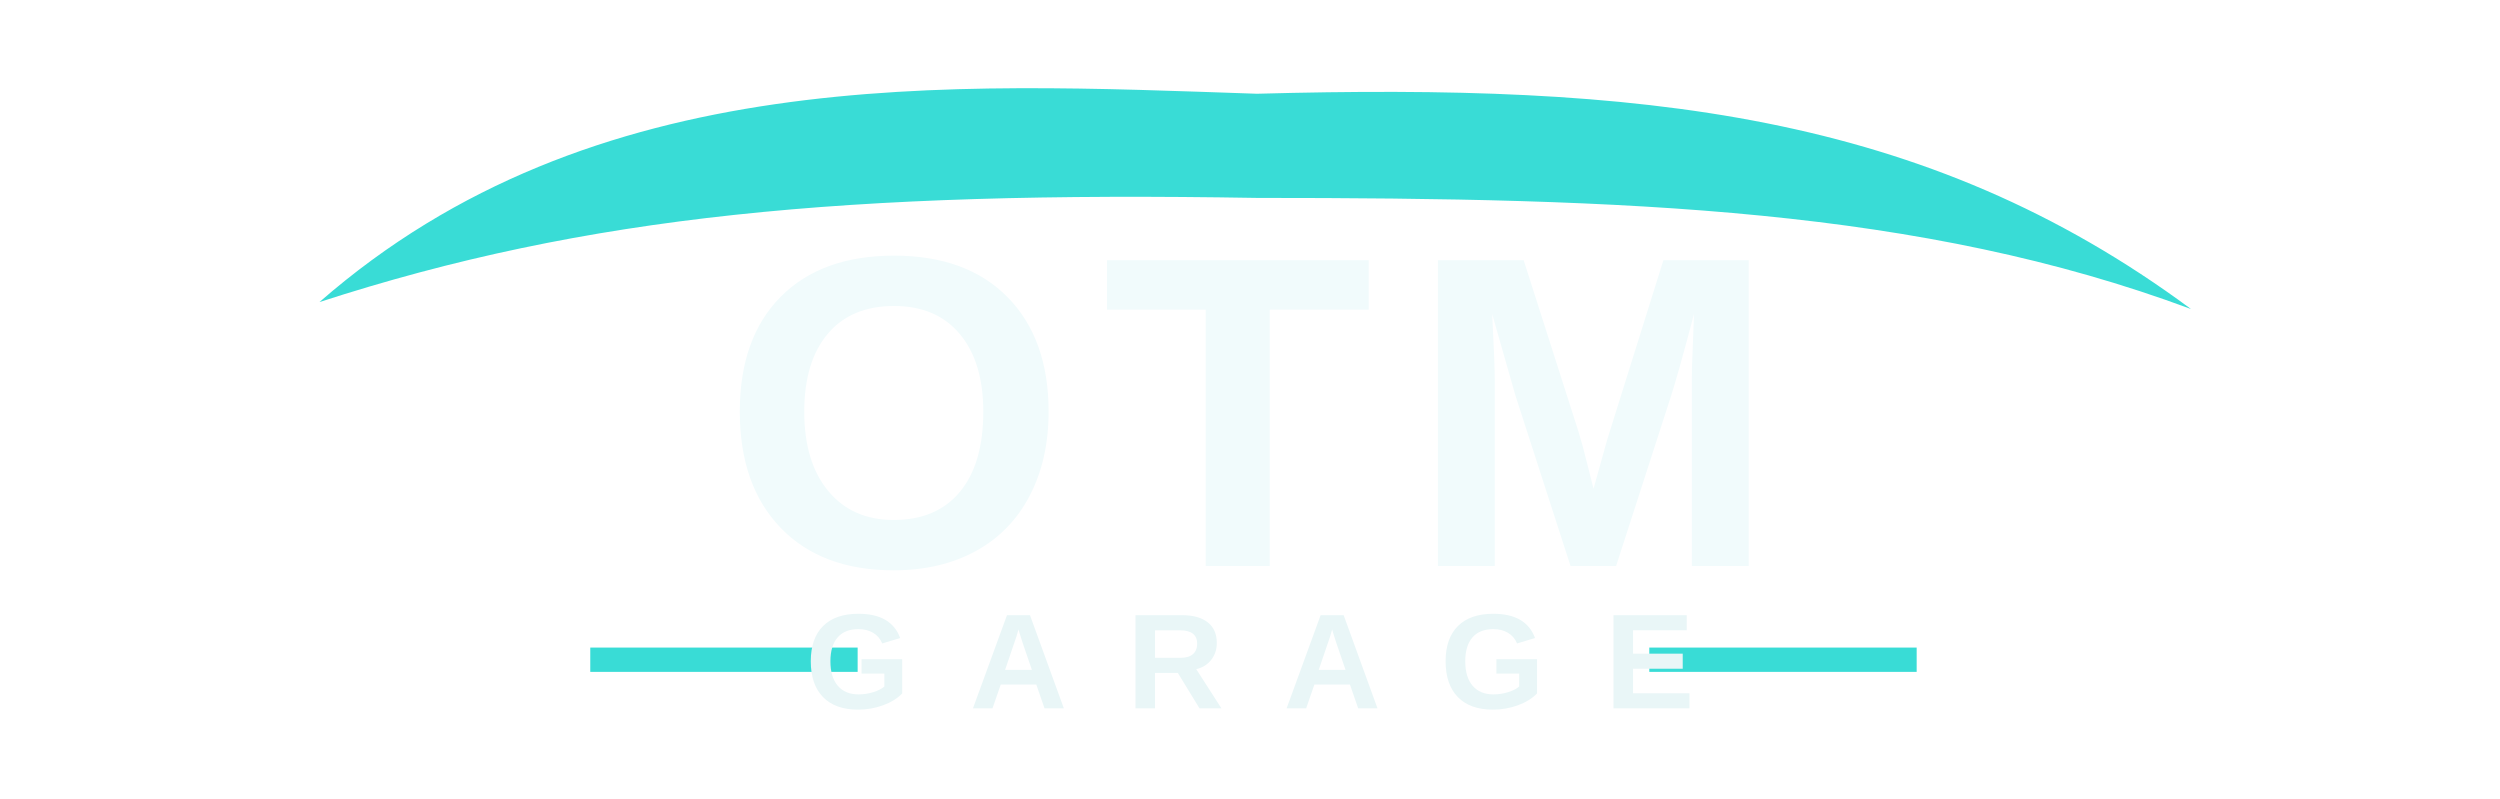
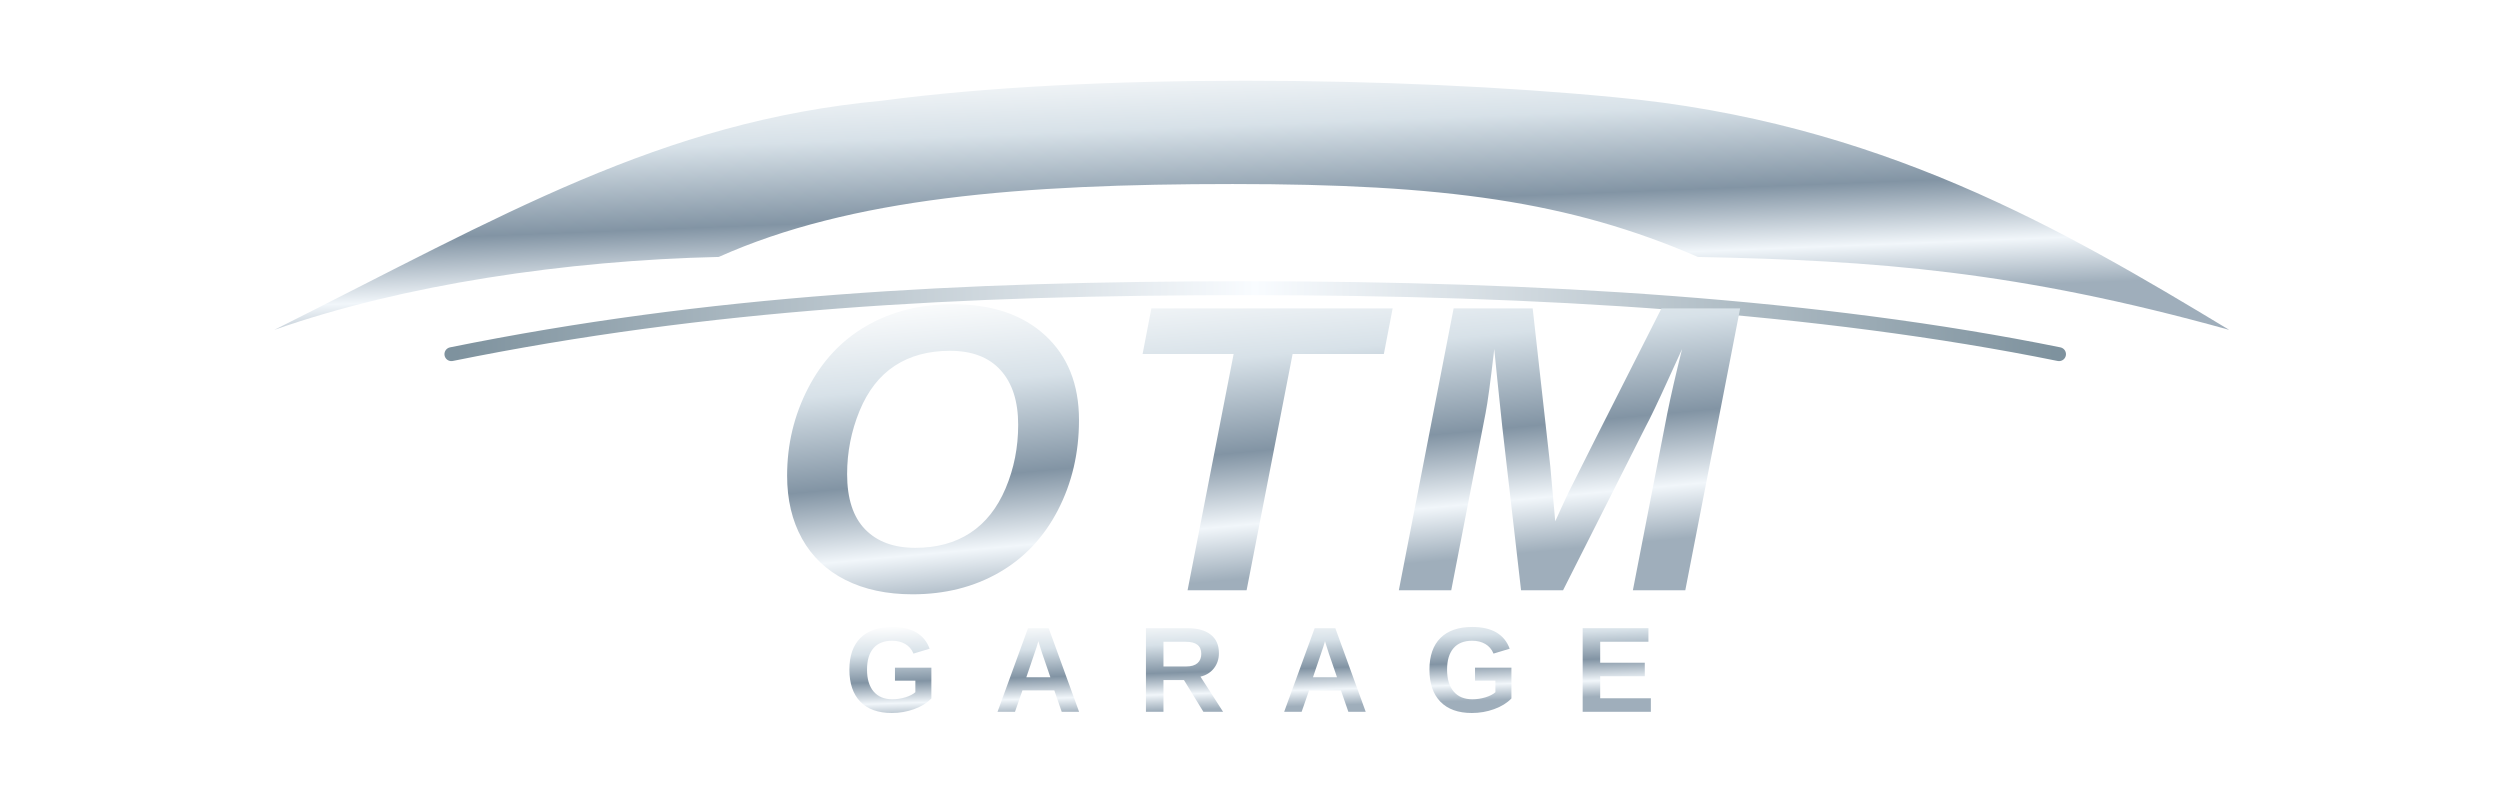
- <svg xmlns="http://www.w3.org/2000/svg" viewBox="0 0 720 230">
-   <path d="M92 87 C171 18 273 24 362 27 C472 24 554 32 631 89 C553 60 469 57 362 57 C244 55 169 62 92 87Z" fill="#39dcd6" />
-   <text x="360" y="163" text-anchor="middle" font-family="Arial,Helvetica,sans-serif" font-size="128" font-weight="900" letter-spacing="10" fill="#f1fbfc">OTM</text>
-   <path d="M170 190H247M475 190H552" stroke="#39dcd6" stroke-width="7" />
-   <text x="360" y="204" text-anchor="middle" font-family="Arial,Helvetica,sans-serif" font-size="39" font-weight="bold" letter-spacing="17" fill="#e9f6f7">GARAGE</text>
+ <svg xmlns="http://www.w3.org/2000/svg" viewBox="0 0 720 230" role="img" aria-label="OTM Garage, logo sportivo argento">
+   <defs>
+     <linearGradient id="metal" x1="0" y1="0" x2="0.3" y2="1">
+       <stop offset="0" stop-color="#ffffff" />
+       <stop offset=".3" stop-color="#d7e1e8" />
+       <stop offset=".6" stop-color="#8294a4" />
+       <stop offset=".83" stop-color="#f1f6fa" />
+       <stop offset="1" stop-color="#9faebb" />
+     </linearGradient>
+     <linearGradient id="accent" x1="0" y1="0" x2="1" y2="0">
+       <stop stop-color="#7e929e" />
+       <stop offset=".5" stop-color="#f9fcff" />
+       <stop offset="1" stop-color="#7e929e" />
+     </linearGradient>
+   </defs>
+   <path d="M79 95 C145 62 190 35 254 29 C314 21 403 22 465 28 C541 35 594 66 642 95 C581 78 540 75 489 74 C452 58 416 53 355 53 C294 53 245 57 207 74 C163 75 116 82 79 95Z" fill="url(#metal)" />
+   <path d="M130 102 C204 87 276 83 359 83 C443 83 524 88 593 102" stroke="url(#accent)" stroke-width="4" fill="none" stroke-linecap="round" />
+   <text x="360" y="170" text-anchor="middle" font-family="Arial,Helvetica,sans-serif" font-size="118" font-weight="900" font-style="italic" letter-spacing="8" fill="url(#metal)">OTM</text>
+   <path d="M165 194H260M462 194H557" stroke="url(#accent)" stroke-width="5" stroke-linecap="round" />
+   <text x="360" y="205" text-anchor="middle" font-family="Arial,Helvetica,sans-serif" font-size="35" font-weight="bold" letter-spacing="16" fill="url(#metal)">GARAGE</text>
</svg>
